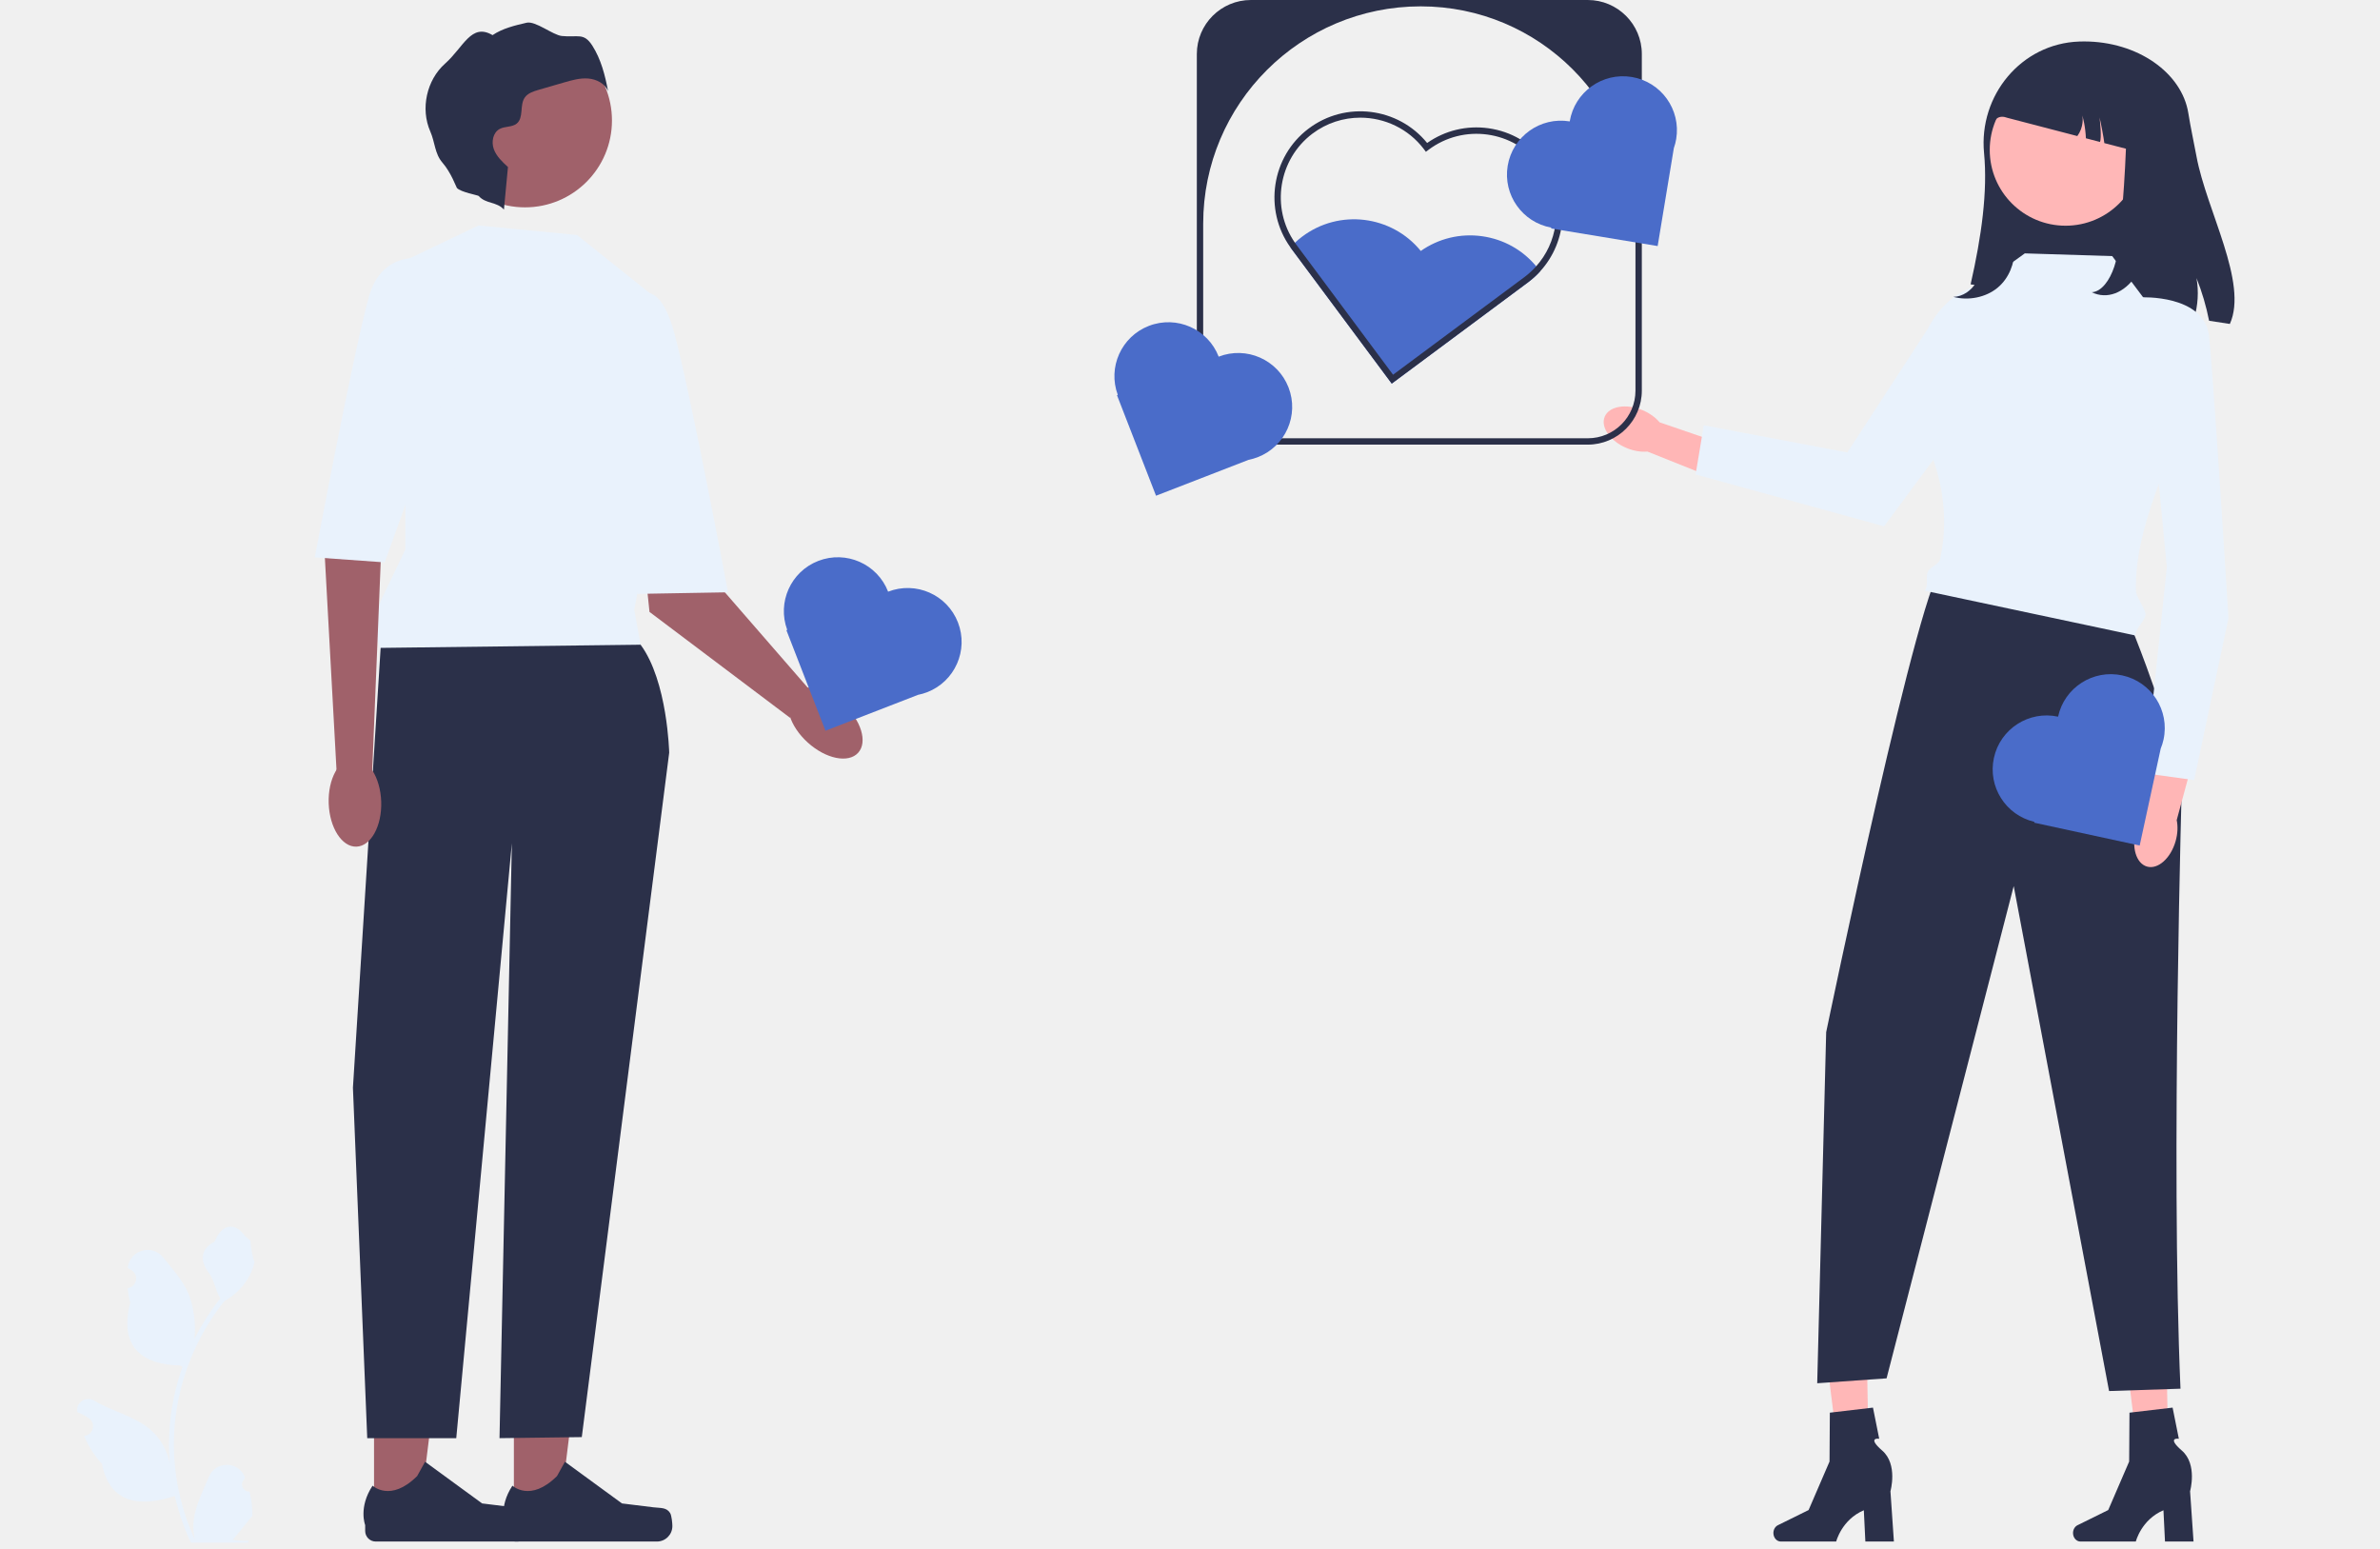
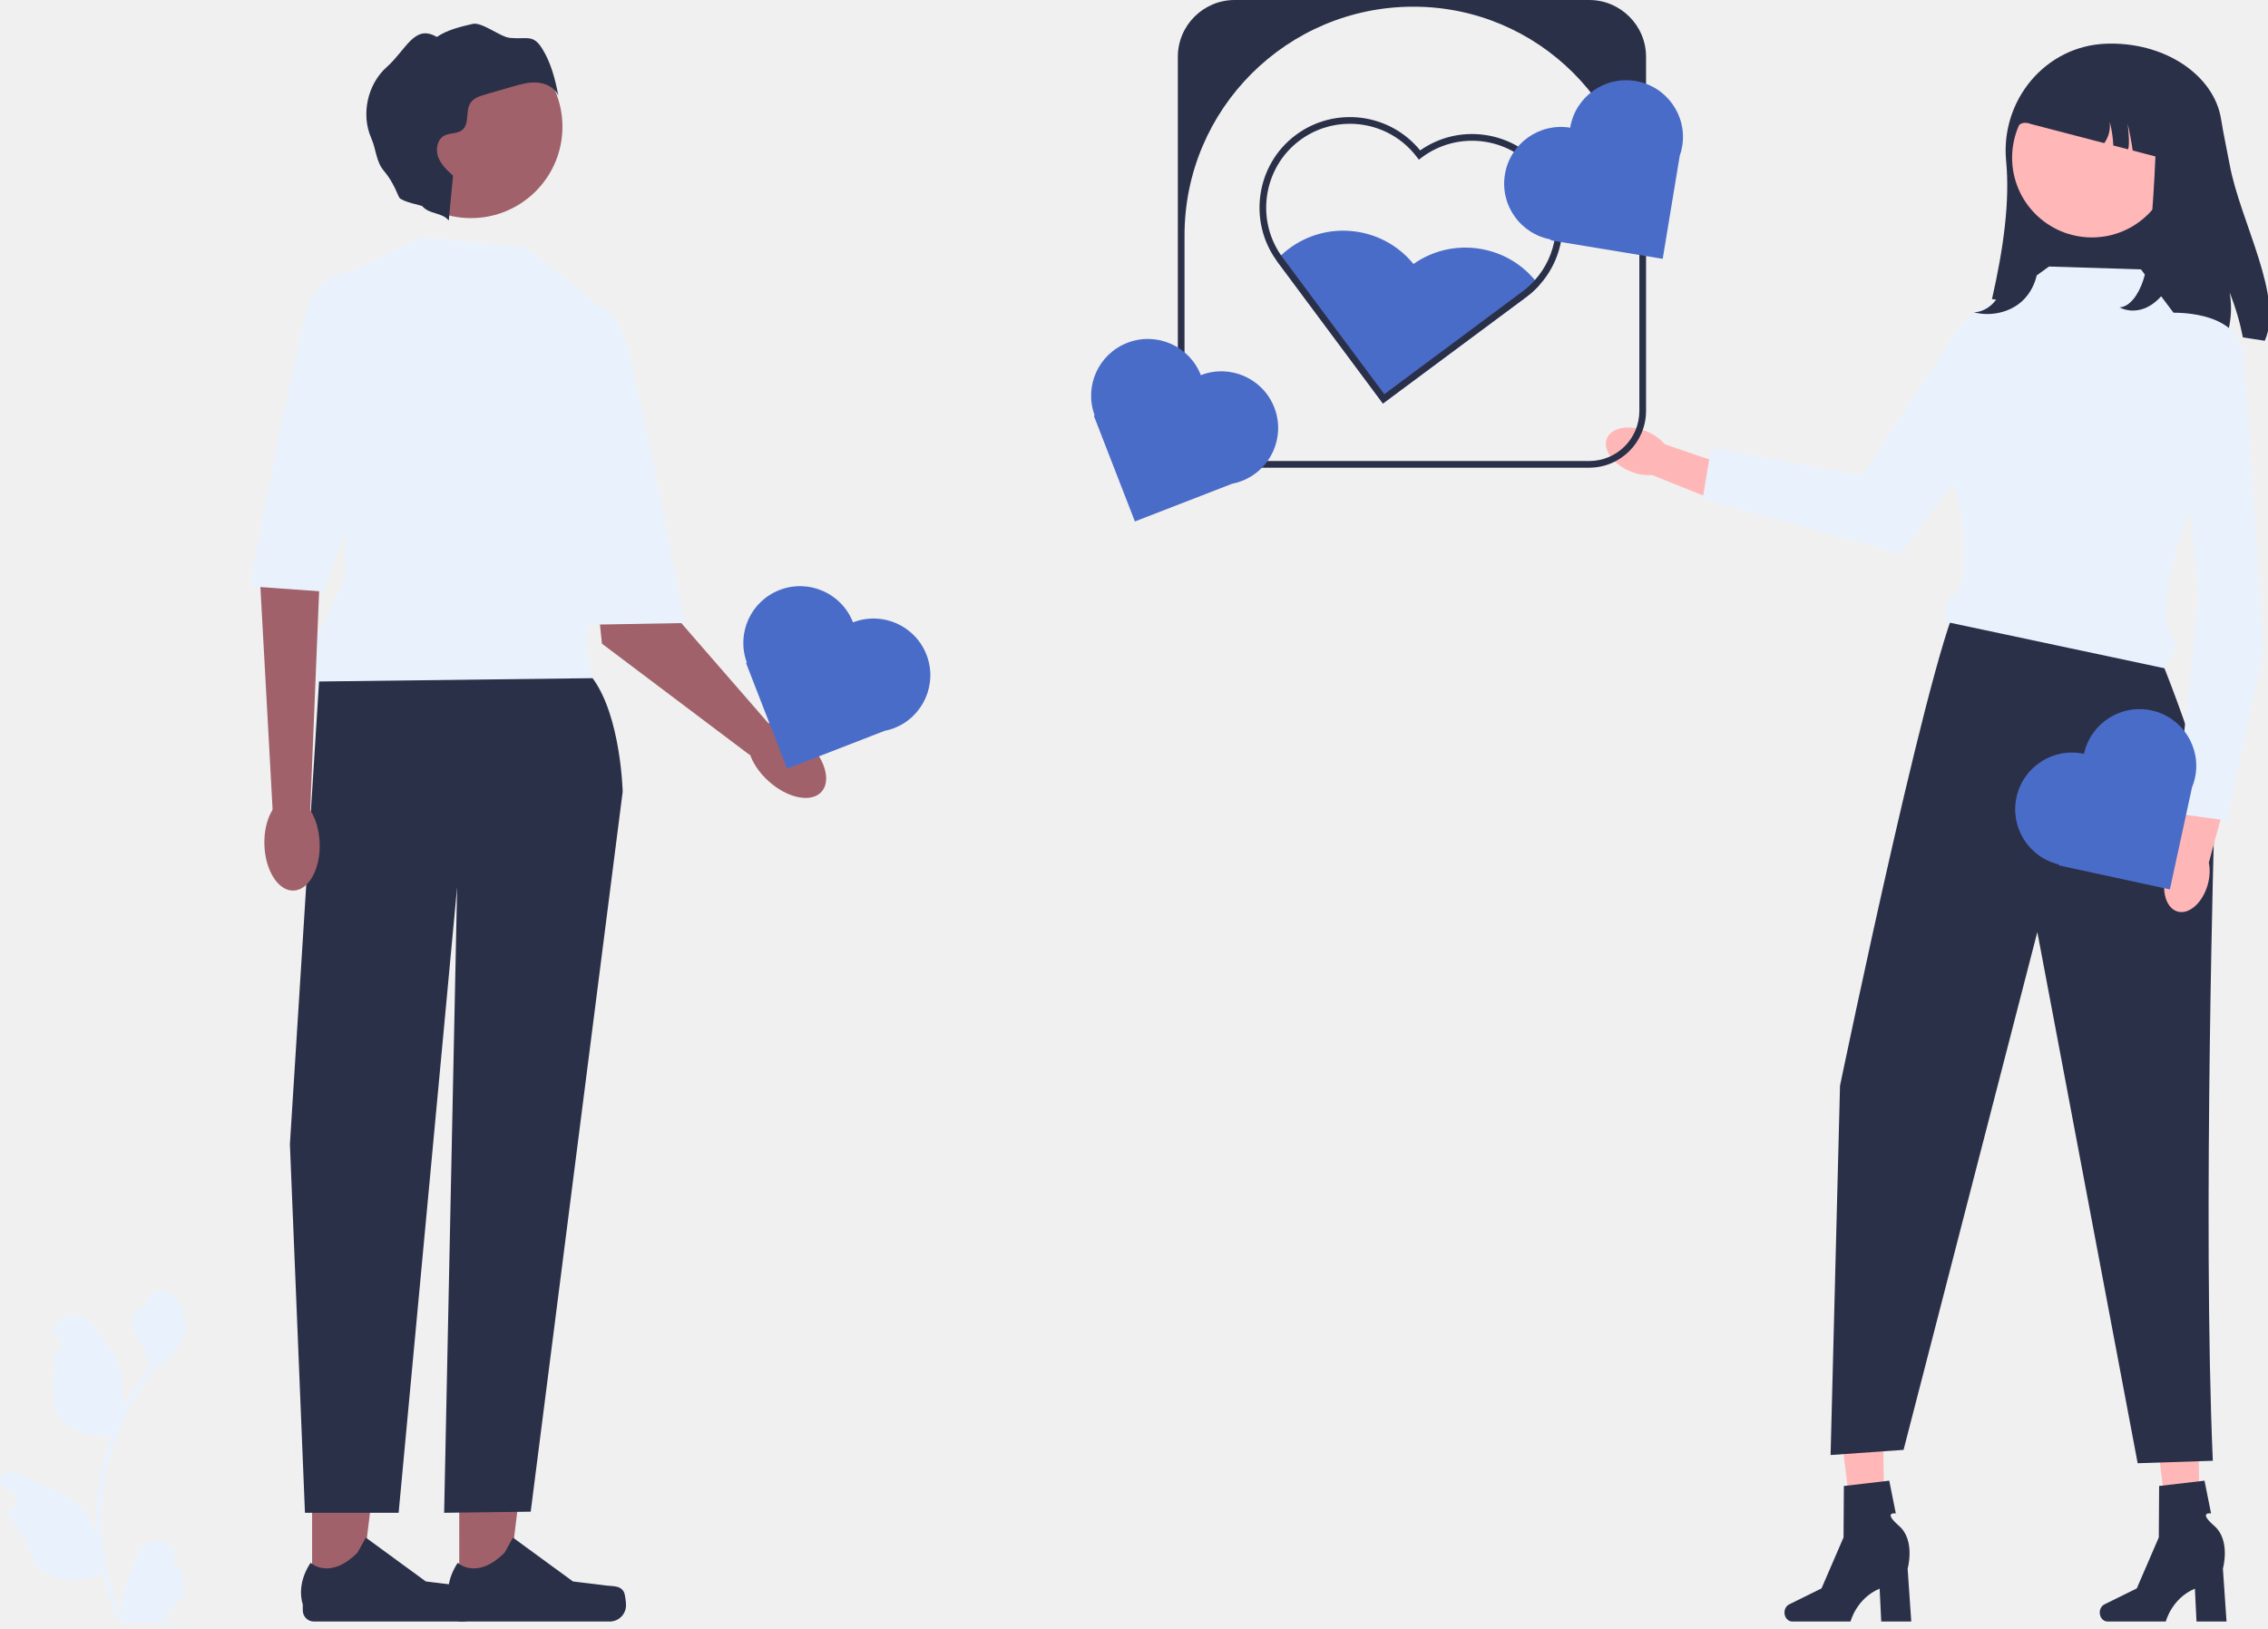
- <svg xmlns="http://www.w3.org/2000/svg" width="615" height="400" viewBox="0 0 615 400" fill="none">
-   <path d="M397.639 69.652C397.417 69.365 397.195 69.078 396.957 68.799C393.417 64.54 388.481 61.807 382.961 61.036C377.343 60.256 371.75 61.61 367.134 64.844C359.627 55.62 346.042 53.921 336.473 61.151C335.816 61.643 335.2 62.168 334.617 62.718C334.206 63.104 333.82 63.506 333.451 63.916C333.492 63.982 333.533 64.039 333.582 64.105L359.635 99.121L360.292 98.628C361.672 97.611 393.934 73.641 394.953 72.877C396.062 72.04 397.072 71.113 397.975 70.12C397.869 69.964 397.754 69.808 397.639 69.652Z" fill="#4A6CC9" />
-   <path d="M399.281 41.752C395.7 37.008 390.485 33.956 384.604 33.135C378.986 32.355 373.393 33.709 368.777 36.943C361.27 27.719 347.685 26.02 338.116 33.25C328.539 40.471 326.478 54.192 333.451 63.916C333.492 63.982 333.533 64.039 333.582 64.105L359.635 99.121L360.292 98.628C361.672 97.611 393.934 73.641 394.953 72.877C396.062 72.04 397.072 71.113 397.975 70.12C405.055 62.374 405.844 50.417 399.281 41.752ZM396.957 68.799C396.062 69.808 395.06 70.736 393.959 71.564C393.031 72.27 364.686 93.319 359.972 96.823L334.905 63.129C334.806 62.997 334.707 62.858 334.617 62.718C328.358 53.724 330.321 41.194 339.11 34.555C342.822 31.756 347.175 30.402 351.504 30.402C357.746 30.402 363.923 33.217 367.964 38.568L368.456 39.224L369.113 38.724C378.173 31.888 391.125 33.685 397.975 42.736C401.294 47.127 402.698 52.534 401.942 57.983C401.376 62.07 399.643 65.796 396.957 68.799Z" fill="#2B3049" />
-   <path d="M576.201 83.703L570.838 82.882C570.099 79.124 569.007 75.423 567.586 71.861C568.193 75.324 567.963 78.927 566.961 82.291L509.213 73.469C512.038 61.062 513.64 49.467 512.687 39.545C511.266 24.659 522.305 11.259 537.262 10.734C537.672 10.717 538.091 10.709 538.51 10.709C552.366 10.709 563.807 18.8 565.475 29.255C566.066 32.997 566.896 36.706 567.586 40.44C570.173 54.423 580.998 73.059 576.201 83.703Z" fill="#2B3049" />
-   <path d="M424.404 105.968C426.267 106.74 427.8 107.869 428.842 109.121L447.054 115.358L443.829 123.929L425.703 116.679C424.08 116.826 422.197 116.538 420.334 115.766C416.078 114.002 413.54 110.378 414.663 107.672C415.787 104.967 420.148 104.203 424.404 105.968Z" fill="#FFB6B6" />
-   <path d="M482.962 381.1L475.76 381.27L471.745 348.94L482.374 348.689L482.962 381.1Z" fill="#FFB7B7" />
-   <path d="M458.252 396.113C458.252 397.329 459.115 398.314 460.18 398.314H474.477C474.477 398.314 475.884 392.664 481.62 390.232L482.016 398.314H489.39L488.497 385.319C488.497 385.319 490.47 378.366 486.373 374.812C482.275 371.258 485.594 371.753 485.594 371.753L483.982 363.71L472.838 365.019L472.756 377.645L467.348 390.178L459.415 394.093C458.709 394.441 458.252 395.235 458.252 396.113Z" fill="#2B3049" />
-   <path d="M560.388 381.1L553.186 381.27L549.171 348.94L559.8 348.689L560.388 381.1Z" fill="#FFB7B7" />
-   <path d="M535.677 396.113C535.677 397.329 536.541 398.314 537.606 398.314H551.902C551.902 398.314 553.309 392.664 559.045 390.232L559.441 398.314H566.816L565.923 385.319C565.923 385.319 567.896 378.366 563.798 374.812C559.701 371.258 563.02 371.753 563.02 371.753L561.408 363.71L550.264 365.019L550.182 377.645L544.773 390.178L536.841 394.093C536.135 394.441 535.677 395.235 535.677 396.113Z" fill="#2B3049" />
-   <path d="M502.281 146.069L546.633 153.455C552.448 163.058 563.881 199.409 563.881 199.409C563.881 199.409 560.886 300.396 563.447 358.824L544.991 359.429L520.35 228.951L487.497 356.146L469.575 357.414L471.891 266.7C471.891 266.7 496.656 147.193 502.281 146.069Z" fill="#2B3049" />
-   <path d="M523.216 65.47L545.802 66.175L569.093 97.203C560.06 120.01 551.565 136.478 551.936 152.74C551.967 154.117 554.216 157.212 554.4 158.484C554.649 160.202 551.38 162.723 551.936 164.228L497.353 152.634C498.457 151.078 497.506 149.111 498.174 147.71C498.761 146.479 501.015 145.804 501.288 144.61C502.767 138.164 503.555 127.409 497.993 114.779C494.038 105.798 511.447 84.848 510.512 74.637L523.216 65.47Z" fill="#E9F2FC" />
-   <path d="M528.394 79.957L486.848 135.988L438.148 122.589L440.265 109.896L477.349 116.913L498.037 85.136C504.793 72.089 518.108 69.462 528.394 79.957Z" fill="#E9F2FC" />
-   <path d="M533.75 58.321C544.572 58.321 553.344 49.556 553.344 38.744C553.344 27.932 544.572 19.167 533.75 19.167C522.928 19.167 514.156 27.932 514.156 38.744C514.156 49.556 522.928 58.321 533.75 58.321Z" fill="#FFB7B7" />
-   <path d="M551.971 214.446C552.522 212.508 553.466 210.854 554.589 209.675L558.67 190.877L567.566 193.079L562.468 211.91C562.804 213.504 562.737 215.406 562.186 217.344C560.927 221.773 557.62 224.714 554.8 223.913C551.979 223.113 550.713 218.875 551.971 214.446Z" fill="#FFB6B6" />
-   <path d="M553.202 76.833C553.202 76.833 569.627 75.997 570.823 86.879C572.019 97.761 575.845 159.737 575.845 159.737L566.976 201.569L554.329 199.813L559.918 146.565L553.202 76.833Z" fill="#E9F2FC" />
-   <path d="M553.672 22.107C553.672 26.53 551.216 32.225 551.216 38.913L543.767 36.977C543.619 35.68 542.863 31.626 542.527 30.363C542.699 31.553 543.069 35.549 542.658 36.681L539.003 35.73C538.978 35.048 538.921 34.367 538.839 33.694C538.691 32.398 538.444 31.118 538.108 29.854C538.28 31.044 538.141 32.267 537.73 33.399C537.492 34.023 537.18 34.614 536.785 35.155L518.749 30.453C514.379 28.81 513.71 34.591 513.78 41.851C513.78 41.851 511.316 16.412 530.042 14.943L532.868 12.12C549.878 13.097 553.672 16.617 553.672 22.107Z" fill="#2B3049" />
-   <path d="M513.522 46.19C514.193 53.022 513.375 59.896 512.402 66.7C512.089 68.889 511.74 71.13 510.573 73.08C509.405 75.029 507.233 76.657 504.744 76.707C508.657 77.763 513.169 76.838 516.161 74.365C519.199 71.856 520.535 68.051 520.637 64.371C520.739 60.69 519.743 57.064 518.753 53.488L513.522 46.19Z" fill="#2B3049" />
-   <path d="M549.287 19.867C549.958 32.324 549.14 44.856 548.167 57.26C547.853 61.252 547.505 65.338 546.338 68.892C545.17 72.446 542.998 75.414 540.509 75.506C544.422 77.431 548.934 75.743 551.926 71.236C554.964 66.661 556.3 59.725 556.402 53.015C556.504 46.304 555.507 39.692 554.517 33.173L549.287 19.867Z" fill="#2B3049" />
-   <path d="M132.791 391.254L144.58 391.253L150.189 345.818L132.788 345.819L132.791 391.254Z" fill="#A0616A" />
-   <path d="M173.183 390.987C173.551 391.604 173.744 393.598 173.744 394.316C173.744 396.524 171.953 398.314 169.743 398.314H133.232C131.724 398.314 130.502 397.093 130.502 395.587V394.068C130.502 394.068 128.696 389.503 132.414 383.877C132.414 383.877 137.036 388.283 143.942 381.383L145.979 377.697L160.72 388.468L168.891 389.473C170.679 389.693 172.264 389.439 173.183 390.987Z" fill="#2B3049" />
-   <path d="M96.652 391.254L108.441 391.253L114.05 345.818L96.649 345.819L96.652 391.254Z" fill="#A0616A" />
-   <path d="M137.044 390.987C137.412 391.604 137.605 393.598 137.605 394.316C137.605 396.524 135.814 398.314 133.604 398.314H97.093C95.585 398.314 94.363 397.093 94.363 395.587V394.068C94.363 394.068 92.557 389.503 96.275 383.877C96.275 383.877 100.897 388.283 107.803 381.383L109.84 377.697L124.581 388.468L132.752 389.473C134.54 389.693 136.125 389.439 137.044 390.987Z" fill="#2B3049" />
-   <path d="M98.591 163.712L91.199 281.06L94.895 371.602H117.899L132.266 217.873L129.075 371.602L150.336 371.328L172.923 194.486C172.923 194.486 172.512 176.022 165.531 166.585C158.549 157.148 98.591 163.712 98.591 163.712Z" fill="#2B3049" />
-   <path d="M184.187 136.717L165.671 137.446L167.834 158.11L204.134 185.459L209.062 178.073L182.996 148.085L184.187 136.717Z" fill="#A0616A" />
-   <path d="M149.104 60.725L123.642 58.264L104.752 67.29V141.966L98.745 154.515C96.81 158.556 96.606 163.211 98.181 167.405L165.531 166.585L163.888 157.558L167.173 140.325L169.637 77.138L149.104 60.725Z" fill="#E9F2FC" />
-   <path d="M164.299 76.727C164.299 76.727 170.048 70.983 174.155 85.754C178.262 100.525 188.118 153.044 188.118 153.044L164.709 153.455L158.549 97.243L164.299 76.727Z" fill="#E9F2FC" />
-   <path d="M98.591 139.915L96.127 200.521L87.093 201.461L83.807 141.556L98.591 139.915Z" fill="#A0616A" />
-   <path d="M114.197 67.701C114.197 67.701 99.413 61.956 95.306 76.727C91.199 91.498 81.343 144.018 81.343 144.018L99.413 145.313L119.946 88.216L114.197 67.701Z" fill="#E9F2FC" />
-   <path d="M135.669 53.577C148.075 53.577 158.133 43.529 158.133 31.133C158.133 18.738 148.075 8.689 135.669 8.689C123.262 8.689 113.205 18.738 113.205 31.133C113.205 43.529 123.262 53.577 135.669 53.577Z" fill="#A0616A" />
-   <path d="M92.109 218.764C95.856 218.636 98.721 213.42 98.506 207.113C98.292 200.807 95.079 195.797 91.332 195.924C87.583 196.052 84.719 201.268 84.934 207.574C85.148 213.881 88.36 218.891 92.109 218.764Z" fill="#A0616A" />
-   <path d="M221.744 194.511C224.266 191.737 222.519 186.049 217.844 181.806C213.168 177.564 207.334 176.373 204.813 179.146C202.291 181.92 204.038 187.608 208.713 191.851C213.389 196.093 219.223 197.284 221.744 194.511Z" fill="#A0616A" />
-   <path d="M153.075 11.818C150.847 8.317 149.315 9.733 145.185 9.301C142.817 9.054 138.389 5.336 136.07 5.874C133.014 6.584 129.882 7.325 127.28 9.076C121.762 5.833 119.8 12.181 115.016 16.43C110.231 20.679 108.609 28.109 111.186 33.963C112.414 36.751 112.32 39.709 114.316 42.011C116.615 44.661 117.881 48.349 118.058 48.553C119.015 49.656 123.52 50.43 123.704 50.642C125.508 52.722 128.414 52.081 130.218 54.16L131.258 43.157C129.798 41.817 128.286 40.404 127.605 38.543C126.924 36.683 127.375 34.246 129.125 33.314C130.501 32.581 132.342 32.91 133.541 31.914C135.371 30.393 134.242 27.211 135.575 25.24C136.362 24.075 137.824 23.606 139.176 23.214C141.367 22.578 143.558 21.943 145.748 21.308C147.787 20.717 149.88 20.12 151.995 20.288C154.111 20.457 156.287 21.56 157.122 23.509C156.351 19.432 155.303 15.32 153.075 11.818Z" fill="#2B3049" />
-   <path d="M229.493 152.88C226.707 145.706 218.628 142.148 211.448 144.932C204.337 147.689 200.779 155.634 203.42 162.756L203.211 162.837L213.301 188.813L237.226 179.537C238.017 179.381 238.805 179.158 239.583 178.856C246.763 176.073 250.324 168.001 247.538 160.828C244.752 153.654 236.673 150.096 229.493 152.88Z" fill="#4A6CC9" />
-   <path d="M424.253 13.95V100.936C424.253 108.628 417.99 114.886 410.291 114.886H323.228C315.529 114.886 309.266 108.628 309.266 100.936V13.95C309.266 6.258 315.529 0 323.228 0H410.291C417.99 0 424.253 6.258 424.253 13.95ZM410.291 113.245C417.095 113.245 422.611 107.734 422.611 100.936V57.081C422.611 26.462 397.767 1.641 367.122 1.641C336.076 1.641 310.908 26.787 310.908 57.805V100.936C310.908 107.734 316.424 113.245 323.228 113.245H410.291Z" fill="#2B3049" />
-   <path d="M405.622 31.367C398.023 30.113 390.846 35.252 389.592 42.843C388.349 50.363 393.384 57.466 400.864 58.818L400.828 59.038L428.344 63.578L432.525 38.28C432.793 37.52 433.002 36.729 433.138 35.907C434.393 28.315 429.25 21.144 421.652 19.891C414.053 18.637 406.876 23.775 405.622 31.367Z" fill="#4A6CC9" />
-   <path d="M314.913 92.154C312.126 84.981 304.047 81.423 296.868 84.207C289.756 86.964 286.198 94.909 288.839 102.03L288.631 102.111L298.721 128.088L322.645 118.812C323.436 118.655 324.225 118.433 325.003 118.131C332.182 115.347 335.744 107.275 332.957 100.102C330.171 92.929 322.092 89.371 314.913 92.154Z" fill="#4A6CC9" />
-   <path d="M531.812 185.176C524.286 183.546 516.862 188.321 515.23 195.84C513.614 203.289 518.289 210.633 525.692 212.356L525.645 212.575L552.901 218.478L558.337 193.42C558.643 192.674 558.891 191.894 559.068 191.08C560.7 183.56 555.921 176.142 548.394 174.512C540.868 172.882 533.444 177.656 531.812 185.176Z" fill="#4A6CC9" />
-   <path d="M64.488 385.404C62.791 385.51 61.854 383.404 63.137 382.176L63.265 381.669C63.248 381.628 63.231 381.588 63.214 381.547C61.498 377.459 55.683 377.487 53.981 381.582C52.471 385.215 50.549 388.855 50.075 392.698C49.863 394.394 49.959 396.122 50.335 397.786C46.797 390.063 44.935 381.631 44.935 373.15C44.935 371.02 45.051 368.889 45.29 366.764C45.486 365.025 45.757 363.297 46.107 361.585C48.001 352.331 52.102 343.517 58.017 336.155C60.86 334.602 63.231 332.174 64.664 329.264C65.178 328.215 65.582 327.086 65.773 325.936C65.449 325.978 64.552 321.054 64.796 320.752C64.346 320.068 63.538 319.729 63.046 319.061C60.596 315.743 57.221 316.323 55.46 320.832C51.696 322.73 51.66 325.877 53.969 328.904C55.438 330.83 55.64 333.436 56.929 335.497C56.797 335.667 56.659 335.831 56.526 336.001C54.094 339.118 51.99 342.467 50.217 345.987C50.718 342.075 49.978 337.363 48.717 334.326C47.281 330.865 44.59 327.951 42.22 324.959C39.373 321.365 33.536 322.933 33.034 327.489C33.029 327.533 33.025 327.577 33.02 327.621C33.372 327.82 33.717 328.03 34.054 328.253C35.975 329.523 35.311 332.499 33.034 332.85L32.983 332.858C33.11 334.125 33.328 335.381 33.646 336.616C30.605 348.364 37.169 352.642 46.542 352.834C46.749 352.94 46.951 353.046 47.158 353.147C46.208 355.819 45.449 358.559 44.887 361.336C44.383 363.79 44.033 366.271 43.837 368.762C43.593 371.905 43.614 375.064 43.879 378.201L43.863 378.09C43.19 374.634 41.312 371.407 38.585 369.17C34.523 365.836 28.784 364.608 24.402 361.929C22.292 360.639 19.589 362.306 19.957 364.749L19.975 364.866C20.628 365.131 21.264 365.438 21.88 365.783C22.232 365.981 22.576 366.192 22.913 366.415C24.835 367.685 24.171 370.661 21.894 371.012L21.842 371.02C21.805 371.025 21.773 371.03 21.736 371.036C22.856 373.691 24.415 376.156 26.367 378.281C28.269 388.536 36.434 389.509 45.168 386.523H45.173C46.128 390.678 47.524 394.738 49.317 398.607H64.117C64.171 398.443 64.218 398.273 64.266 398.109C62.897 398.194 61.518 398.114 60.17 397.865C61.269 396.519 62.367 395.162 63.465 393.816C63.491 393.789 63.513 393.763 63.534 393.736C64.091 393.047 64.653 392.364 65.21 391.675L65.21 391.674C65.245 389.559 64.991 387.45 64.488 385.404Z" fill="#E9F2FC" />
+ <svg xmlns="http://www.w3.org/2000/svg" width="557" height="400" viewBox="0 0 557 400" fill="none">
+   <g clip-path="url(#clip0_148_3811)">
+     <path d="M377.639 69.652C377.417 69.365 377.195 69.078 376.957 68.799C373.417 64.54 368.481 61.807 362.961 61.036C357.343 60.256 351.75 61.61 347.134 64.844C339.627 55.62 326.042 53.921 316.473 61.151C315.816 61.643 315.2 62.168 314.617 62.718C314.206 63.104 313.82 63.506 313.451 63.916C313.492 63.982 313.533 64.039 313.582 64.105L339.635 99.121L340.292 98.628C341.672 97.611 373.934 73.641 374.953 72.877C376.062 72.04 377.072 71.113 377.975 70.12C377.869 69.964 377.754 69.808 377.639 69.652Z" fill="#4A6CC9" />
+     <path d="M379.281 41.752C375.7 37.008 370.485 33.956 364.604 33.135C358.986 32.355 353.393 33.709 348.777 36.943C341.27 27.719 327.685 26.02 318.116 33.25C308.539 40.471 306.478 54.192 313.451 63.916C313.492 63.982 313.533 64.039 313.582 64.105L339.635 99.121L340.292 98.628C341.672 97.611 373.934 73.641 374.953 72.877C376.062 72.04 377.072 71.113 377.975 70.12C385.055 62.374 385.844 50.417 379.281 41.752ZM376.957 68.799C376.062 69.808 375.06 70.736 373.959 71.564C373.031 72.27 344.686 93.319 339.972 96.823L314.905 63.129C314.806 62.997 314.707 62.858 314.617 62.718C308.358 53.724 310.321 41.194 319.11 34.555C322.822 31.756 327.175 30.402 331.504 30.402C337.746 30.402 343.923 33.217 347.964 38.568L348.456 39.224L349.113 38.724C358.173 31.888 371.125 33.685 377.975 42.736C381.294 47.127 382.698 52.534 381.942 57.983C381.376 62.07 379.643 65.796 376.957 68.799Z" fill="#2B3049" />
+     <path d="M556.201 83.703L550.838 82.882C550.099 79.124 549.007 75.423 547.586 71.861C548.193 75.324 547.963 78.927 546.961 82.291L489.213 73.469C492.038 61.062 493.64 49.467 492.687 39.545C491.266 24.659 502.305 11.259 517.262 10.734C517.672 10.717 518.091 10.709 518.51 10.709C532.366 10.709 543.807 18.8 545.475 29.255C546.066 32.997 546.896 36.706 547.586 40.44C550.173 54.423 560.998 73.059 556.201 83.703Z" fill="#2B3049" />
+     <path d="M404.404 105.968C406.267 106.74 407.8 107.869 408.842 109.121L427.054 115.358L423.829 123.929L405.703 116.679C404.08 116.826 402.197 116.538 400.334 115.766C396.078 114.002 393.54 110.378 394.663 107.672C395.787 104.967 400.148 104.203 404.404 105.968Z" fill="#FFB6B6" />
+     <path d="M462.962 381.1L455.76 381.27L451.745 348.94L462.374 348.689L462.962 381.1Z" fill="#FFB7B7" />
+     <path d="M438.252 396.113C438.252 397.329 439.115 398.314 440.18 398.314H454.477C454.477 398.314 455.884 392.664 461.62 390.232L462.016 398.314H469.39L468.497 385.319C468.497 385.319 470.47 378.366 466.373 374.812C462.275 371.258 465.594 371.753 465.594 371.753L463.982 363.71L452.838 365.019L452.756 377.645L447.348 390.178L439.415 394.093C438.709 394.441 438.252 395.235 438.252 396.113Z" fill="#2B3049" />
+     <path d="M540.388 381.1L533.186 381.27L529.171 348.94L539.8 348.689L540.388 381.1Z" fill="#FFB7B7" />
+     <path d="M515.677 396.113C515.677 397.329 516.541 398.314 517.606 398.314H531.902C531.902 398.314 533.309 392.664 539.045 390.232L539.441 398.314H546.816L545.923 385.319C545.923 385.319 547.896 378.366 543.798 374.812C539.701 371.258 543.02 371.753 543.02 371.753L541.408 363.71L530.264 365.019L530.182 377.645L524.773 390.178L516.841 394.093C516.135 394.441 515.677 395.235 515.677 396.113Z" fill="#2B3049" />
+     <path d="M482.281 146.069L526.633 153.455C532.448 163.058 543.881 199.409 543.881 199.409C543.881 199.409 540.886 300.396 543.447 358.824L524.991 359.429L500.35 228.951L467.497 356.146L449.575 357.414L451.891 266.7C451.891 266.7 476.656 147.193 482.281 146.069Z" fill="#2B3049" />
+     <path d="M503.216 65.47L525.802 66.175L549.093 97.203C540.06 120.01 531.565 136.478 531.936 152.74C531.967 154.117 534.216 157.212 534.4 158.484C534.649 160.202 531.38 162.723 531.936 164.228L477.353 152.634C478.457 151.078 477.506 149.111 478.174 147.71C478.761 146.479 481.015 145.804 481.288 144.61C482.767 138.164 483.555 127.409 477.993 114.779C474.038 105.798 491.447 84.848 490.512 74.637L503.216 65.47Z" fill="#E9F2FC" />
+     <path d="M508.394 79.957L466.848 135.988L418.148 122.589L420.265 109.896L457.349 116.913L478.037 85.136C484.793 72.089 498.108 69.462 508.394 79.957Z" fill="#E9F2FC" />
+     <path d="M513.75 58.321C524.572 58.321 533.344 49.556 533.344 38.744C533.344 27.932 524.572 19.167 513.75 19.167C502.928 19.167 494.156 27.932 494.156 38.744C494.156 49.556 502.928 58.321 513.75 58.321Z" fill="#FFB7B7" />
+     <path d="M531.971 214.446C532.522 212.508 533.466 210.854 534.589 209.675L538.67 190.877L547.566 193.079L542.468 211.91C542.804 213.504 542.737 215.406 542.186 217.344C540.927 221.773 537.62 224.714 534.8 223.913C531.979 223.113 530.713 218.875 531.971 214.446Z" fill="#FFB6B6" />
+     <path d="M533.202 76.833C533.202 76.833 549.627 75.997 550.823 86.879C552.019 97.761 555.845 159.737 555.845 159.737L546.976 201.569L534.329 199.813L539.918 146.565L533.202 76.833Z" fill="#E9F2FC" />
+     <path d="M533.672 22.107C533.672 26.53 531.216 32.225 531.216 38.913L523.767 36.977C523.619 35.68 522.863 31.626 522.527 30.363C522.699 31.553 523.069 35.549 522.658 36.681L519.003 35.73C518.978 35.048 518.921 34.367 518.839 33.694C518.691 32.398 518.444 31.118 518.108 29.854C518.28 31.044 518.141 32.267 517.73 33.399C517.492 34.023 517.18 34.614 516.785 35.155L498.749 30.453C494.379 28.81 493.71 34.591 493.78 41.851C493.78 41.851 491.316 16.412 510.042 14.943L512.868 12.12C529.878 13.097 533.672 16.617 533.672 22.107Z" fill="#2B3049" />
+     <path d="M493.522 46.19C494.193 53.022 493.375 59.896 492.402 66.7C492.089 68.889 491.74 71.13 490.573 73.08C489.405 75.029 487.233 76.657 484.744 76.707C488.657 77.763 493.169 76.838 496.161 74.365C499.199 71.856 500.535 68.051 500.637 64.371C500.739 60.69 499.743 57.064 498.753 53.488L493.522 46.19Z" fill="#2B3049" />
+     <path d="M529.287 19.867C529.958 32.324 529.14 44.856 528.167 57.26C527.853 61.252 527.505 65.338 526.338 68.892C525.17 72.446 522.998 75.414 520.509 75.506C524.422 77.431 528.934 75.743 531.926 71.236C534.964 66.661 536.3 59.725 536.402 53.015C536.504 46.304 535.507 39.692 534.517 33.173L529.287 19.867Z" fill="#2B3049" />
+     <path d="M112.791 391.254L124.58 391.253L130.189 345.818L112.788 345.819L112.791 391.254Z" fill="#A0616A" />
+     <path d="M153.183 390.987C153.551 391.604 153.744 393.598 153.744 394.316C153.744 396.524 151.953 398.314 149.743 398.314H113.232C111.724 398.314 110.502 397.093 110.502 395.587V394.068C110.502 394.068 108.696 389.503 112.414 383.877C112.414 383.877 117.036 388.283 123.942 381.383L125.979 377.697L140.72 388.468L148.891 389.473C150.679 389.693 152.264 389.439 153.183 390.987Z" fill="#2B3049" />
+     <path d="M76.652 391.254L88.441 391.253L94.05 345.818L76.649 345.819L76.652 391.254Z" fill="#A0616A" />
+     <path d="M117.044 390.987C117.412 391.604 117.605 393.598 117.605 394.316C117.605 396.524 115.814 398.314 113.604 398.314H77.093C75.585 398.314 74.363 397.093 74.363 395.587V394.068C74.363 394.068 72.557 389.503 76.275 383.877C76.275 383.877 80.897 388.283 87.803 381.383L89.84 377.697L104.581 388.468L112.752 389.473C114.54 389.693 116.125 389.439 117.044 390.987Z" fill="#2B3049" />
+     <path d="M78.591 163.712L71.199 281.06L74.895 371.602H97.899L112.266 217.873L109.075 371.602L130.336 371.328L152.923 194.486C152.923 194.486 152.512 176.022 145.531 166.585C138.549 157.148 78.591 163.712 78.591 163.712Z" fill="#2B3049" />
+     <path d="M164.187 136.717L145.671 137.446L147.834 158.11L184.134 185.459L189.062 178.073L162.996 148.085L164.187 136.717Z" fill="#A0616A" />
+     <path d="M129.104 60.725L103.642 58.264L84.751 67.29V141.966L78.745 154.515C76.81 158.556 76.606 163.211 78.181 167.405L145.531 166.585L143.888 157.558L147.173 140.325L149.637 77.138L129.104 60.725Z" fill="#E9F2FC" />
+     <path d="M144.299 76.727C144.299 76.727 150.048 70.983 154.155 85.754C158.262 100.525 168.118 153.044 168.118 153.044L144.709 153.455L138.549 97.243L144.299 76.727Z" fill="#E9F2FC" />
+     <path d="M78.591 139.915L76.127 200.521L67.093 201.461L63.807 141.556L78.591 139.915Z" fill="#A0616A" />
+     <path d="M94.197 67.701C94.197 67.701 79.413 61.956 75.306 76.727C71.199 91.498 61.343 144.018 61.343 144.018L79.413 145.313L99.946 88.216L94.197 67.701Z" fill="#E9F2FC" />
+     <path d="M115.669 53.577C128.075 53.577 138.133 43.529 138.133 31.133C138.133 18.738 128.075 8.689 115.669 8.689C103.262 8.689 93.205 18.738 93.205 31.133C93.205 43.529 103.262 53.577 115.669 53.577Z" fill="#A0616A" />
+     <path d="M72.109 218.764C75.856 218.636 78.721 213.42 78.506 207.113C78.292 200.807 75.079 195.797 71.332 195.924C67.583 196.052 64.719 201.268 64.934 207.574C65.148 213.881 68.36 218.891 72.109 218.764Z" fill="#A0616A" />
+     <path d="M201.744 194.511C204.266 191.737 202.519 186.049 197.844 181.806C193.168 177.564 187.334 176.373 184.813 179.146C182.291 181.92 184.038 187.608 188.713 191.851C193.389 196.093 199.223 197.284 201.744 194.511Z" fill="#A0616A" />
+     <path d="M133.075 11.818C130.847 8.317 129.315 9.733 125.185 9.301C122.817 9.054 118.389 5.336 116.07 5.874C113.014 6.584 109.882 7.325 107.28 9.076C101.762 5.833 99.8 12.181 95.016 16.43C90.231 20.679 88.609 28.109 91.186 33.963C92.414 36.751 92.32 39.709 94.317 42.011C96.615 44.661 97.881 48.349 98.058 48.553C99.014 49.656 103.52 50.43 103.704 50.642C105.508 52.722 108.414 52.081 110.218 54.16L111.258 43.157C109.798 41.817 108.286 40.404 107.605 38.543C106.924 36.683 107.375 34.246 109.125 33.314C110.501 32.581 112.342 32.91 113.541 31.914C115.371 30.393 114.242 27.211 115.575 25.24C116.362 24.075 117.824 23.606 119.176 23.214C121.367 22.578 123.558 21.943 125.748 21.308C127.787 20.717 129.88 20.12 131.995 20.288C134.111 20.457 136.287 21.56 137.122 23.509C136.351 19.432 135.303 15.32 133.075 11.818Z" fill="#2B3049" />
+     <path d="M209.493 152.88C206.707 145.706 198.628 142.148 191.448 144.932C184.337 147.689 180.779 155.634 183.42 162.756L183.211 162.837L193.301 188.813L217.226 179.537C218.017 179.381 218.805 179.158 219.583 178.856C226.763 176.073 230.324 168.001 227.538 160.828C224.752 153.654 216.673 150.096 209.493 152.88Z" fill="#4A6CC9" />
+     <path d="M404.253 13.95V100.936C404.253 108.628 397.99 114.886 390.291 114.886H303.228C295.529 114.886 289.266 108.628 289.266 100.936V13.95C289.266 6.258 295.529 0 303.228 0H390.291C397.99 0 404.253 6.258 404.253 13.95ZM390.291 113.245C397.095 113.245 402.611 107.734 402.611 100.936V57.081C402.611 26.462 377.767 1.641 347.122 1.641C316.076 1.641 290.908 26.787 290.908 57.805V100.936C290.908 107.734 296.424 113.245 303.228 113.245H390.291Z" fill="#2B3049" />
+     <path d="M385.622 31.367C378.023 30.113 370.846 35.252 369.592 42.843C368.349 50.363 373.384 57.466 380.864 58.818L380.828 59.038L408.344 63.578L412.525 38.28C412.793 37.52 413.002 36.729 413.138 35.907C414.393 28.315 409.25 21.144 401.652 19.891C394.053 18.637 386.876 23.775 385.622 31.367Z" fill="#4A6CC9" />
+     <path d="M294.913 92.154C292.126 84.981 284.047 81.423 276.868 84.207C269.756 86.964 266.198 94.909 268.839 102.03L268.631 102.111L278.721 128.088L302.645 118.812C303.436 118.655 304.225 118.433 305.003 118.131C312.182 115.347 315.744 107.275 312.957 100.102C310.171 92.929 302.092 89.371 294.913 92.154Z" fill="#4A6CC9" />
+     <path d="M511.812 185.176C504.286 183.546 496.862 188.321 495.23 195.84C493.614 203.289 498.289 210.633 505.692 212.356L505.645 212.575L532.901 218.478L538.337 193.42C538.643 192.674 538.891 191.894 539.068 191.08C540.7 183.56 535.921 176.142 528.394 174.512C520.868 172.882 513.444 177.656 511.812 185.176Z" fill="#4A6CC9" />
+     <path d="M44.488 385.404C42.791 385.51 41.854 383.404 43.137 382.176L43.265 381.669C43.248 381.628 43.231 381.588 43.214 381.547C41.498 377.459 35.683 377.487 33.981 381.582C32.471 385.215 30.549 388.855 30.075 392.698C29.863 394.394 29.959 396.122 30.335 397.786C26.797 390.063 24.935 381.631 24.935 373.15C24.935 371.02 25.052 368.889 25.29 366.764C25.486 365.025 25.757 363.297 26.107 361.585C28.001 352.331 32.102 343.517 38.017 336.155C40.86 334.602 43.231 332.174 44.664 329.264C45.178 328.215 45.582 327.086 45.773 325.936C45.449 325.978 44.552 321.054 44.797 320.752C44.346 320.068 43.538 319.729 43.046 319.061C40.596 315.743 37.221 316.323 35.46 320.832C31.696 322.73 31.66 325.877 33.969 328.904C35.438 330.83 35.64 333.436 36.929 335.497C36.797 335.667 36.659 335.831 36.526 336.001C34.094 339.118 31.991 342.467 30.217 345.987C30.718 342.075 29.979 337.363 28.717 334.326C27.281 330.865 24.59 327.951 22.22 324.959C19.373 321.365 13.536 322.933 13.034 327.489C13.029 327.533 13.024 327.577 13.02 327.621C13.372 327.82 13.717 328.03 14.054 328.253C15.975 329.523 15.311 332.499 13.034 332.85L12.983 332.858C13.11 334.125 13.328 335.381 13.646 336.616C10.605 348.364 17.169 352.642 26.542 352.834C26.749 352.94 26.951 353.046 27.158 353.147C26.208 355.819 25.449 358.559 24.887 361.336C24.383 363.79 24.033 366.271 23.837 368.762C23.593 371.905 23.614 375.064 23.879 378.201L23.863 378.09C23.189 374.634 21.311 371.407 18.585 369.17C14.523 365.836 8.784 364.608 4.402 361.929C2.292 360.639 -0.411 362.306 -0.043 364.749L-0.025 364.866C0.628 365.131 1.264 365.438 1.88 365.783C2.232 365.981 2.576 366.192 2.913 366.415C4.835 367.685 4.171 370.661 1.894 371.012L1.842 371.02C1.805 371.025 1.773 371.03 1.736 371.036C2.856 373.691 4.415 376.156 6.367 378.281C8.269 388.536 16.434 389.509 25.168 386.523H25.174C26.128 390.678 27.524 394.738 29.317 398.607H44.117C44.17 398.443 44.218 398.273 44.266 398.109C42.897 398.194 41.518 398.114 40.17 397.865C41.269 396.519 42.367 395.162 43.465 393.816C43.491 393.789 43.513 393.763 43.534 393.736C44.091 393.047 44.653 392.364 45.21 391.675L45.211 391.674C45.245 389.559 44.991 387.45 44.488 385.404Z" fill="#E9F2FC" />
+   </g>
+   <defs>
+     <clipPath id="clip0_148_3811">
+       <rect width="557" height="400" fill="white" />
+     </clipPath>
+   </defs>
</svg>
